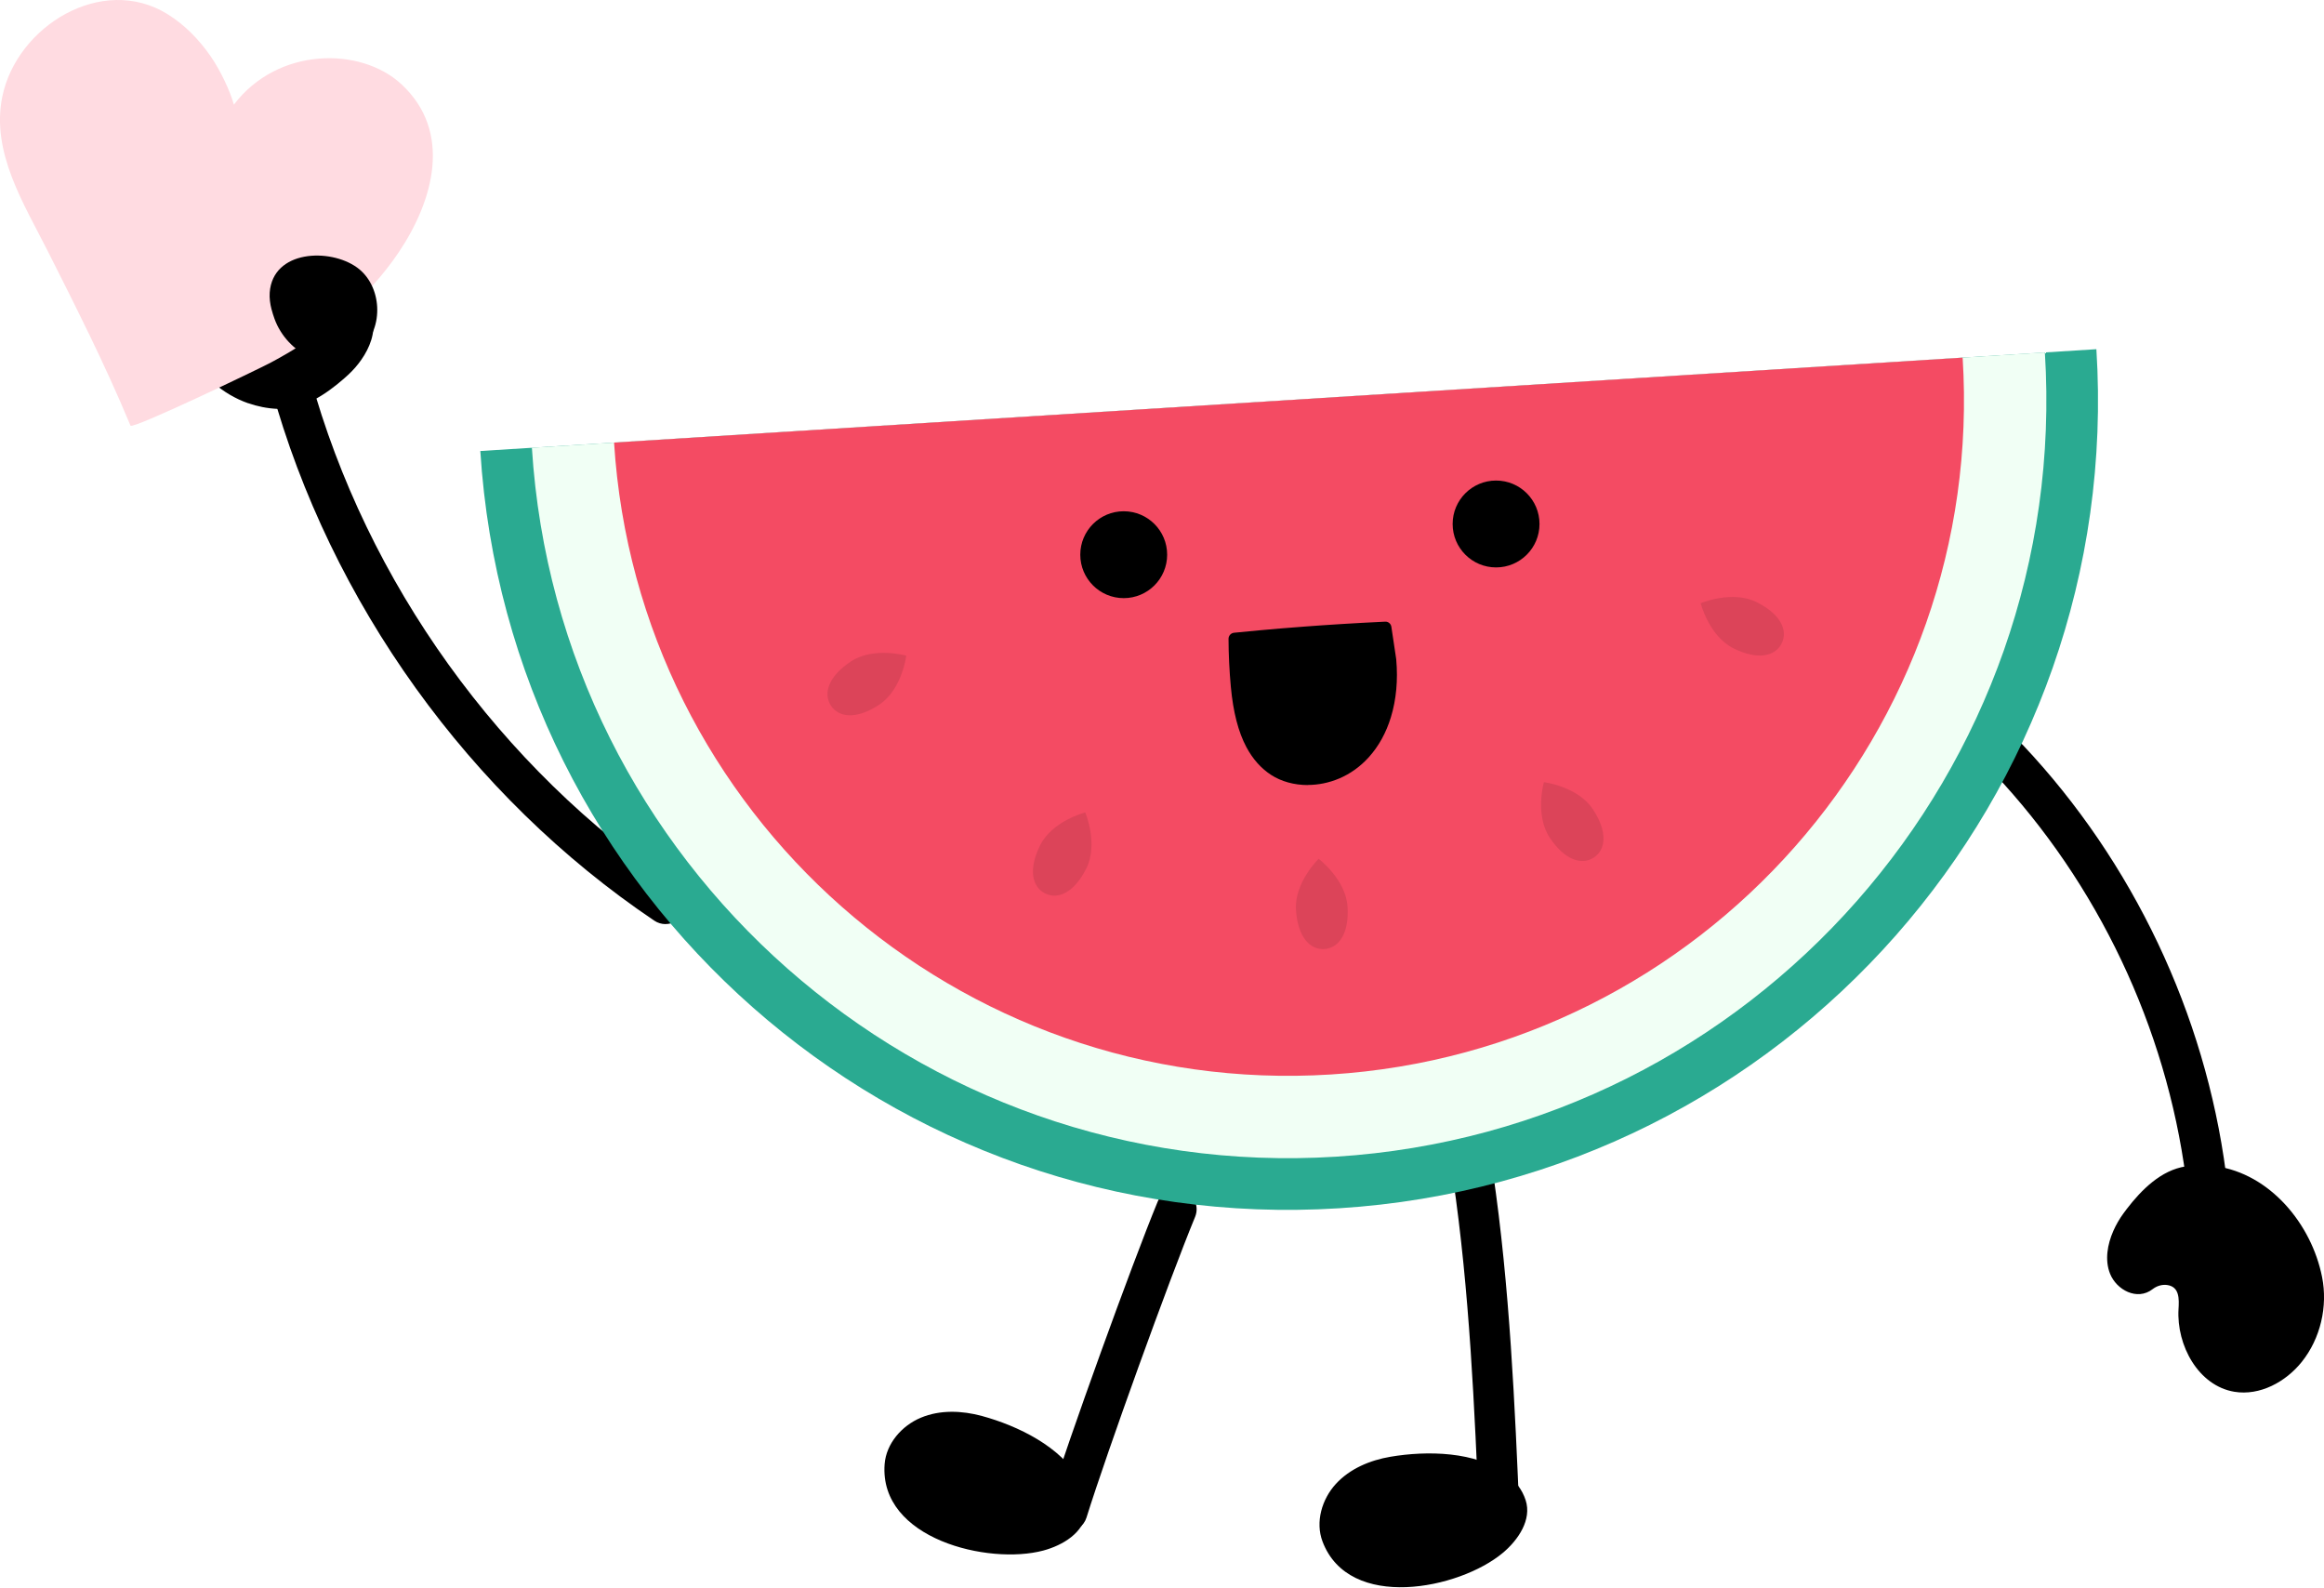
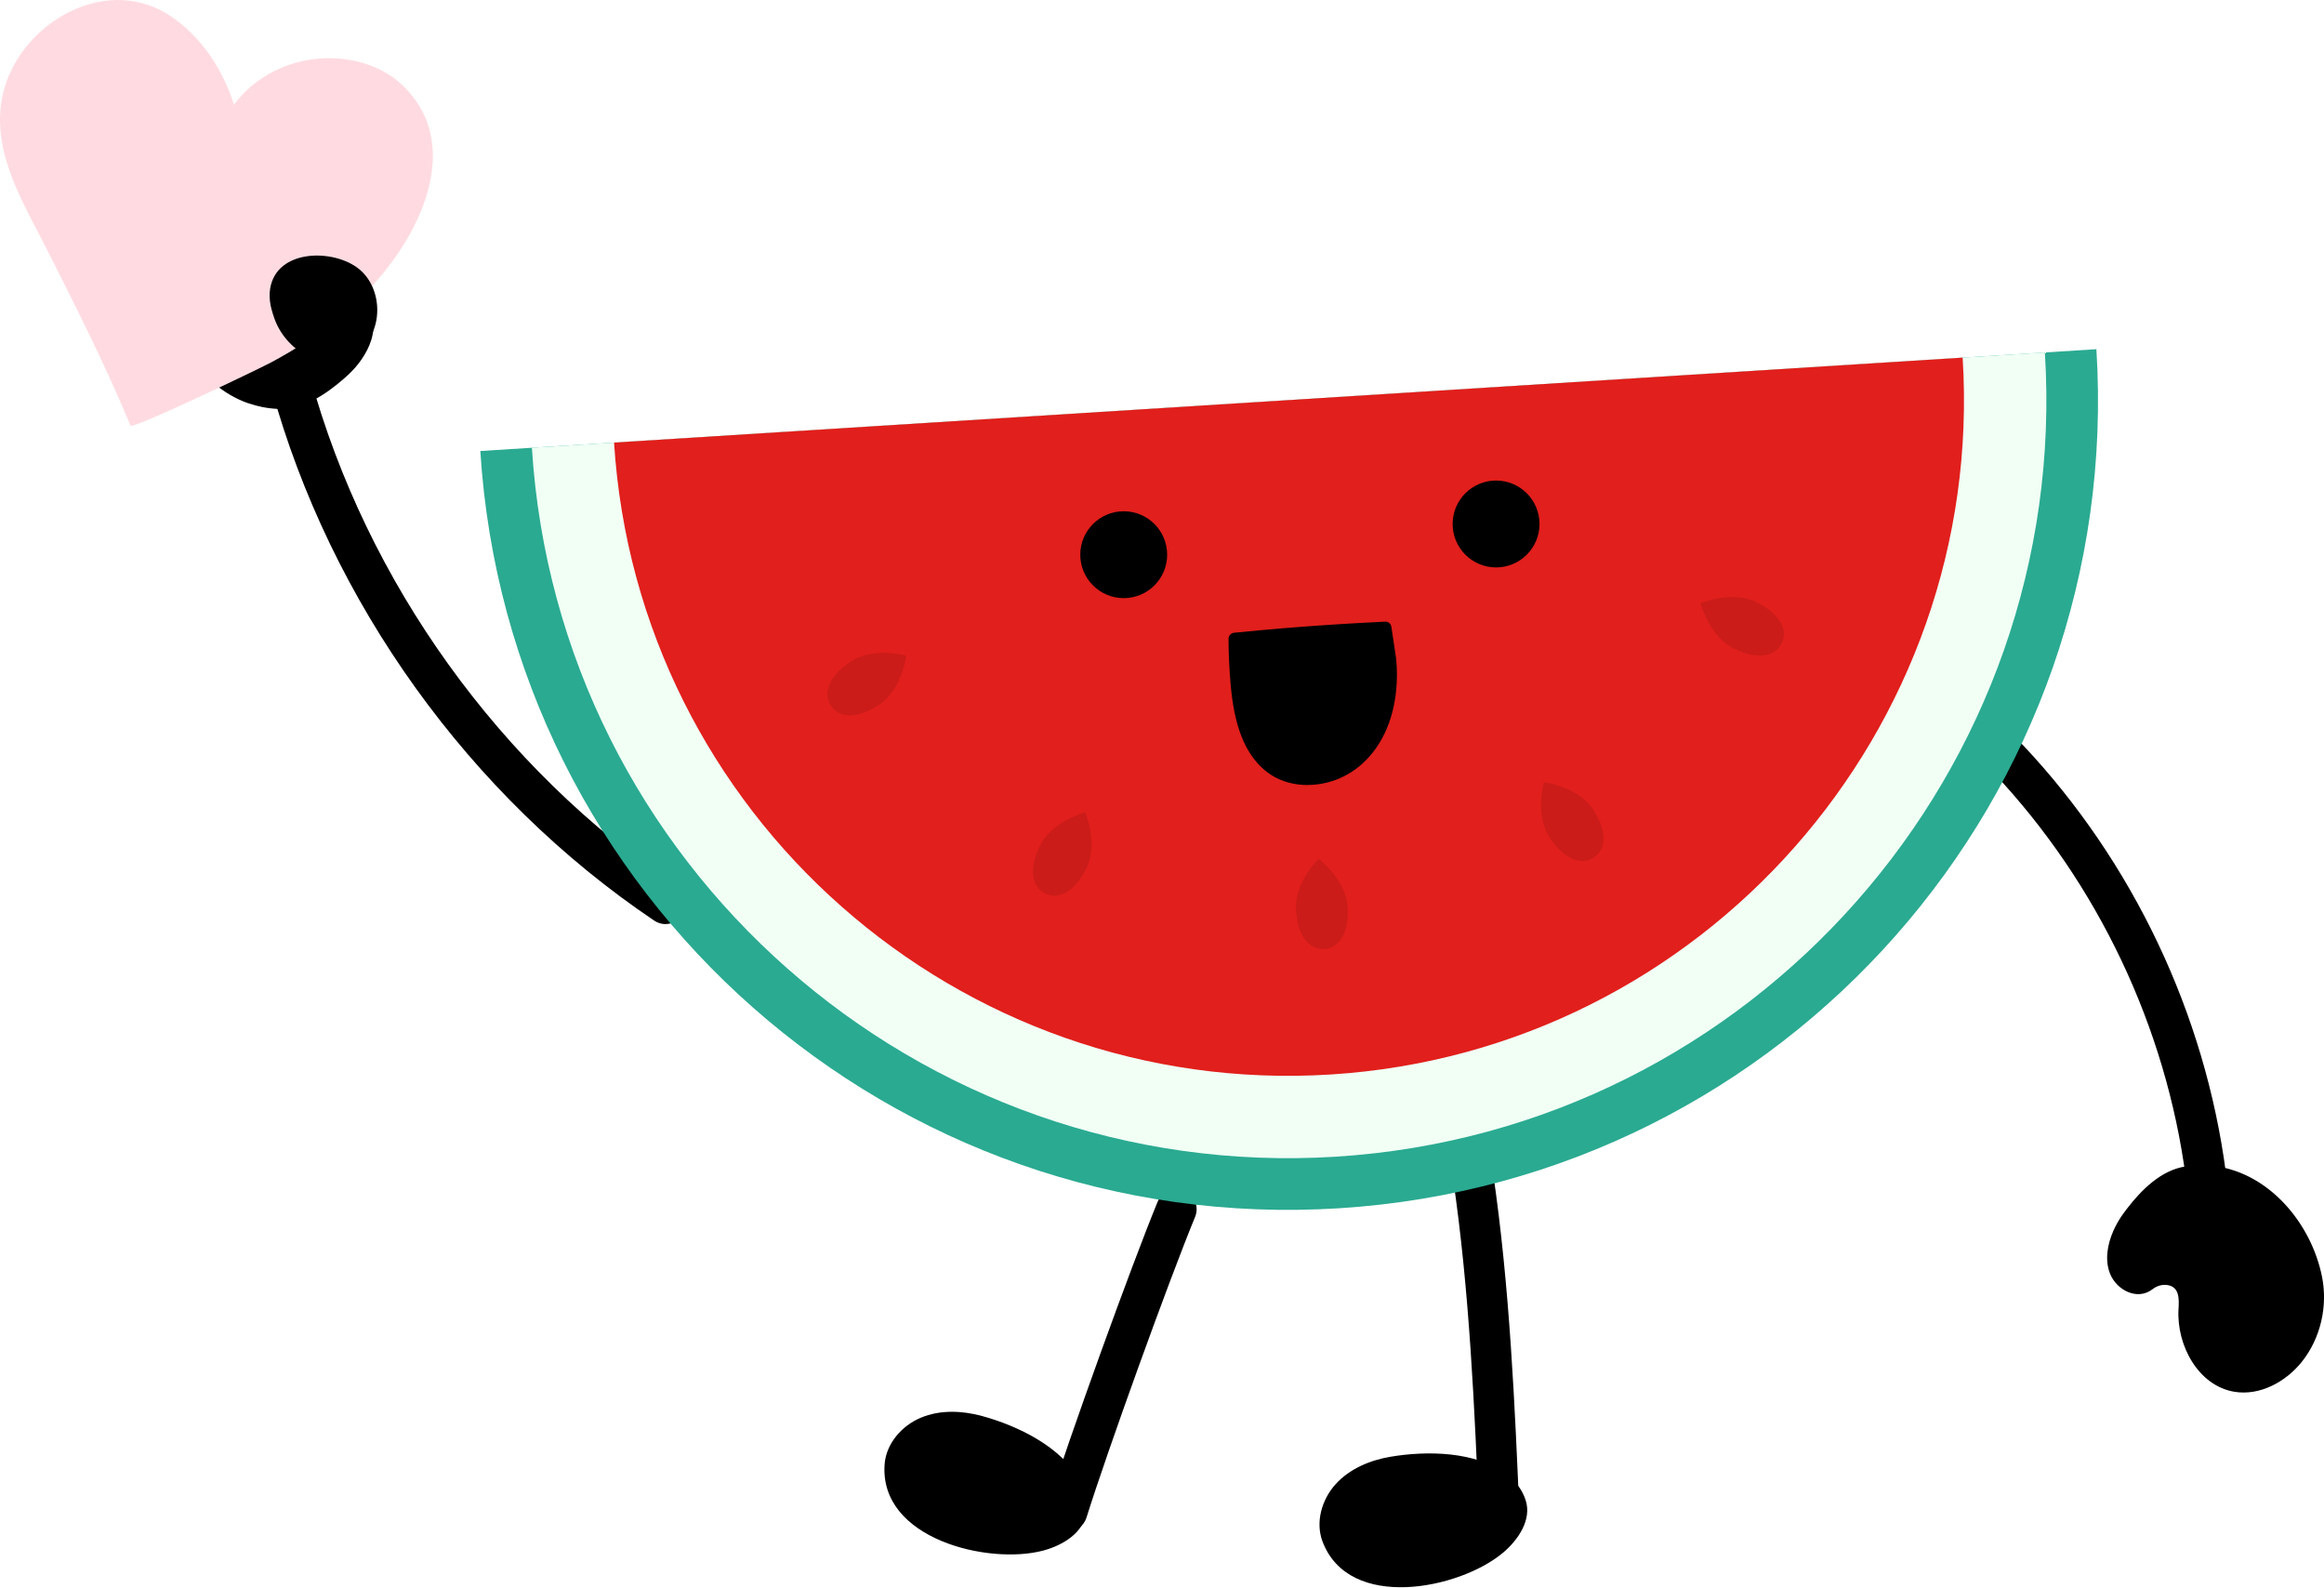
<svg xmlns="http://www.w3.org/2000/svg" id="b" viewBox="0 0 471.41 321.92">
  <g id="c">
    <g>
      <path d="M216.48,310.66c-.4,0-.81-.06-1.22-.19-2.16-.67-3.36-2.97-2.69-5.13,4.2-13.47,16.9-48.62,22.27-61.66,.86-2.09,3.26-3.09,5.35-2.23,2.09,.86,3.09,3.26,2.23,5.35-5.32,12.9-17.87,47.66-22.03,60.98-.55,1.75-2.16,2.88-3.91,2.88Z" fill="#000000" />
      <path d="M304.16,312.44c-2.18,0-4-1.72-4.09-3.92-.97-22.93-1.97-46.64-5.35-69.65-.33-2.24,1.22-4.32,3.46-4.65,2.24-.32,4.32,1.22,4.65,3.46,3.44,23.43,4.45,47.35,5.43,70.49,.1,2.26-1.66,4.17-3.92,4.27-.06,0-.12,0-.18,0Z" fill="#000000" />
      <path d="M219.05,300.34c-3.68-6.9-12.66-11.2-19.87-13.16-4.05-1.1-8.49-1.28-12.37,.34-3.88,1.61-7.05,5.25-7.37,9.43-1.14,15.19,21.11,20.49,32.19,17.52,3.99-1.07,8.22-3.64,8.71-7.74,.27-2.25-.23-4.39-1.29-6.38Z" fill="#000000" />
      <path d="M305.61,299.02c-6.24-4.71-16.2-4.82-23.57-3.57-4.14,.7-8.24,2.42-11.07,5.51-2.84,3.1-4.19,7.73-2.71,11.66,5.36,14.26,27.78,9.69,36.57,2.33,3.17-2.65,5.92-6.76,4.64-10.69-.7-2.16-2.06-3.89-3.86-5.24Z" fill="#000000" />
      <path d="M135,187.42c-.79,0-1.58-.23-2.28-.7-37.42-25.18-65.73-64.57-77.69-108.06-.6-2.18,.68-4.44,2.86-5.04,2.18-.6,4.44,.68,5.04,2.86,11.45,41.63,38.55,79.33,74.37,103.43,1.88,1.26,2.37,3.81,1.11,5.69-.79,1.18-2.08,1.81-3.4,1.81Z" fill="#000000" />
      <path d="M50.34,81.77c1.86,.65,3.85,1.06,5.97,1.16,5.05,.25,9.75-2.91,13.41-6.1,.29-.26,.58-.52,.87-.78,1-.92,1.91-1.95,2.69-3.07,1.71-2.44,2.89-5.44,2.35-8.36-.63-3.47-4.29-6.54-7.85-4.78-.96,.47-2.07,.6-3.07,.24-2.41-.85-1.79-3.32-1.29-5.24,1.87-7.15-.89-16.05-7.81-18.67-4.89-1.85-10.59-.1-14.59,3.25-4.68,3.91-7.41,9.99-7.42,16.07-.02,10.99,6.26,22.61,16.73,26.29Z" fill="#000000" />
      <path d="M17.95,67.54c-2.68-5.55-5.45-11.05-8.23-16.55C4.86,41.34-1.85,30.9,.47,19.59,3.4,5.32,20.68-5.34,33.95,2.85c3.5,2.16,6.4,5.15,8.74,8.51,1.99,2.85,4.01,7.13,4.75,9.87,8.88-11.72,25.71-11.8,33.97-4.16,10.45,9.67,6.49,23.65-.52,34.08-6.53,9.7-15.71,16.93-25.95,22.38-2.52,1.34-28.12,13.63-28.47,12.79-2.64-6.35-5.52-12.59-8.51-18.79Z" fill="#ffdbe1" />
      <path d="M55.08,62.75c-.29-1.13-.45-2.28-.37-3.43,.64-8.63,12.21-9.04,17.71-5.07,5.1,3.68,5.53,12.25,.83,16.43-6.48,5.76-15.03,1-17.57-6.03-.22-.62-.43-1.25-.59-1.89Z" fill="#000000" />
      <path d="M447.45,242.49c-2.03,0-3.79-1.5-4.06-3.56-4.01-30.56-17.85-59.74-38.98-82.17-1.55-1.65-1.47-4.24,.17-5.79,1.65-1.55,4.24-1.47,5.79,.17,22.3,23.68,36.91,54.48,41.14,86.72,.29,2.24-1.29,4.3-3.53,4.59-.18,.02-.36,.04-.54,.04Z" fill="#000000" />
      <path d="M449.44,236.52c-1.95-.27-3.99-.28-6.08,.04-5,.75-8.99,4.77-11.95,8.62-.24,.31-.47,.62-.7,.94-.8,1.1-1.49,2.29-2.04,3.54-1.19,2.72-1.76,5.9-.66,8.66,1.3,3.28,5.49,5.56,8.63,3.14,.84-.65,1.91-.99,2.97-.84,2.53,.36,2.41,2.9,2.29,4.88-.43,7.38,4.04,15.56,11.33,16.77,5.16,.85,10.4-1.98,13.67-6.06,3.81-4.76,5.3-11.25,4.12-17.21-2.14-10.78-10.59-20.94-21.57-22.48Z" fill="#000000" />
      <g>
        <path d="M97.43,91.47c5.7,90.52,83.71,159.29,174.23,153.58,90.52-5.7,159.29-83.71,153.58-174.23L97.43,91.47Z" fill="#2aaa91" />
        <path d="M107.89,90.81c5.33,84.61,78.5,149.11,163.12,143.78,84.61-5.33,149.11-78.5,143.78-163.12L107.89,90.81Z" fill="#f1fff5" />
-         <path d="M124.56,89.76c4.75,75.42,69.97,132.91,145.39,128.16,75.42-4.75,132.91-69.97,128.16-145.39L124.56,89.76Z" fill="#f44b63" />
+         <path d="M124.56,89.76c4.75,75.42,69.97,132.91,145.39,128.16,75.42-4.75,132.91-69.97,128.16-145.39L124.56,89.76Z" fill="#e11f1c" />
        <g opacity=".1">
          <path d="M273.34,183.87c.35,5.54-1.82,8.43-4.71,8.61s-5.4-2.41-5.75-7.95c-.35-5.54,4.6-10.35,4.6-10.35,0,0,5.51,4.16,5.86,9.69Z" fill="#000000" />
        </g>
        <g opacity=".1">
          <path d="M323.09,164.1c3.07,4.62,2.64,8.21,.23,9.81s-5.89,.61-8.96-4.01c-3.07-4.62-1.19-11.26-1.19-11.26,0,0,6.85,.84,9.92,5.46Z" fill="#000000" />
        </g>
        <g opacity=".1">
          <path d="M356.3,122.11c4.97,2.47,6.39,5.79,5.1,8.38s-4.79,3.47-9.76,1.01c-4.97-2.47-6.67-9.16-6.67-9.16,0,0,6.36-2.69,11.33-.23Z" fill="#000000" />
        </g>
        <g opacity=".1">
          <path d="M178.37,142.9c-4.62,3.07-8.21,2.64-9.81,.23-1.6-2.41-.61-5.89,4.01-8.96,4.62-3.07,11.26-1.19,11.26-1.19,0,0-.84,6.85-5.46,9.92Z" fill="#000000" />
        </g>
        <g opacity=".1">
          <path d="M220.37,176.1c-2.47,4.97-5.79,6.39-8.38,5.1-2.59-1.29-3.47-4.79-1.01-9.76,2.47-4.97,9.16-6.67,9.16-6.67,0,0,2.69,6.36,.23,11.33Z" fill="#000000" />
        </g>
      </g>
      <circle cx="227.94" cy="112.5" r="8.81" fill="#000000" />
      <circle cx="303.47" cy="106.27" r="8.81" fill="#000000" />
      <g>
        <path d="M250.9,139.2c.37,4,1.15,8.26,3.01,11.75,1.11,2.08,2.59,3.89,4.61,5.19,5.64,3.65,13.71,1.64,18.21-3.34,2-2.21,3.38-4.85,4.24-7.7,1.09-3.56,1.37-7.45,1.03-11.17l-.99-6.61c-1.59,.08-3.13,.15-4.65,.23-2.82,.16-5.55,.32-8.26,.51-1.1,.07-2.19,.15-3.3,.24-2.91,.22-5.82,.46-8.83,.73-1.81,.17-3.66,.34-5.55,.53,.01,3.21,.17,6.43,.47,9.64Z" fill="#000000" />
        <path d="M265.28,159.22c-2.78,0-5.39-.73-7.43-2.05-2.05-1.33-3.74-3.23-5.03-5.65-1.64-3.08-2.67-7.07-3.15-12.21h0c-.3-3.26-.46-6.54-.47-9.75,0-.63,.48-1.16,1.11-1.23,1.89-.19,3.74-.36,5.56-.53,2.76-.25,5.57-.49,8.85-.73,1.11-.09,2.21-.17,3.31-.24,2.82-.2,5.64-.36,8.27-.51,1.41-.08,2.83-.15,4.29-.22l.37-.02c.63-.04,1.18,.42,1.27,1.04l.99,6.61s0,.05,0,.07c.37,4.09,0,8.12-1.08,11.64-.96,3.16-2.47,5.91-4.51,8.16-3.53,3.9-8.14,5.6-12.37,5.6Zm-13.16-20.14c.45,4.81,1.39,8.5,2.87,11.29,1.1,2.08,2.47,3.63,4.19,4.74,4.8,3.11,12.26,1.7,16.64-3.14,1.79-1.98,3.13-4.41,3.98-7.23,.99-3.21,1.33-6.9,.99-10.67l-.82-5.48c-1.2,.06-2.37,.12-3.54,.18-2.62,.15-5.43,.31-8.24,.51-1.1,.07-2.19,.15-3.29,.24-3.27,.25-6.07,.48-8.81,.73-1.45,.13-2.92,.27-4.42,.42,.04,2.78,.19,5.6,.45,8.41h0Z" fill="#000000" />
      </g>
    </g>
  </g>
</svg>
